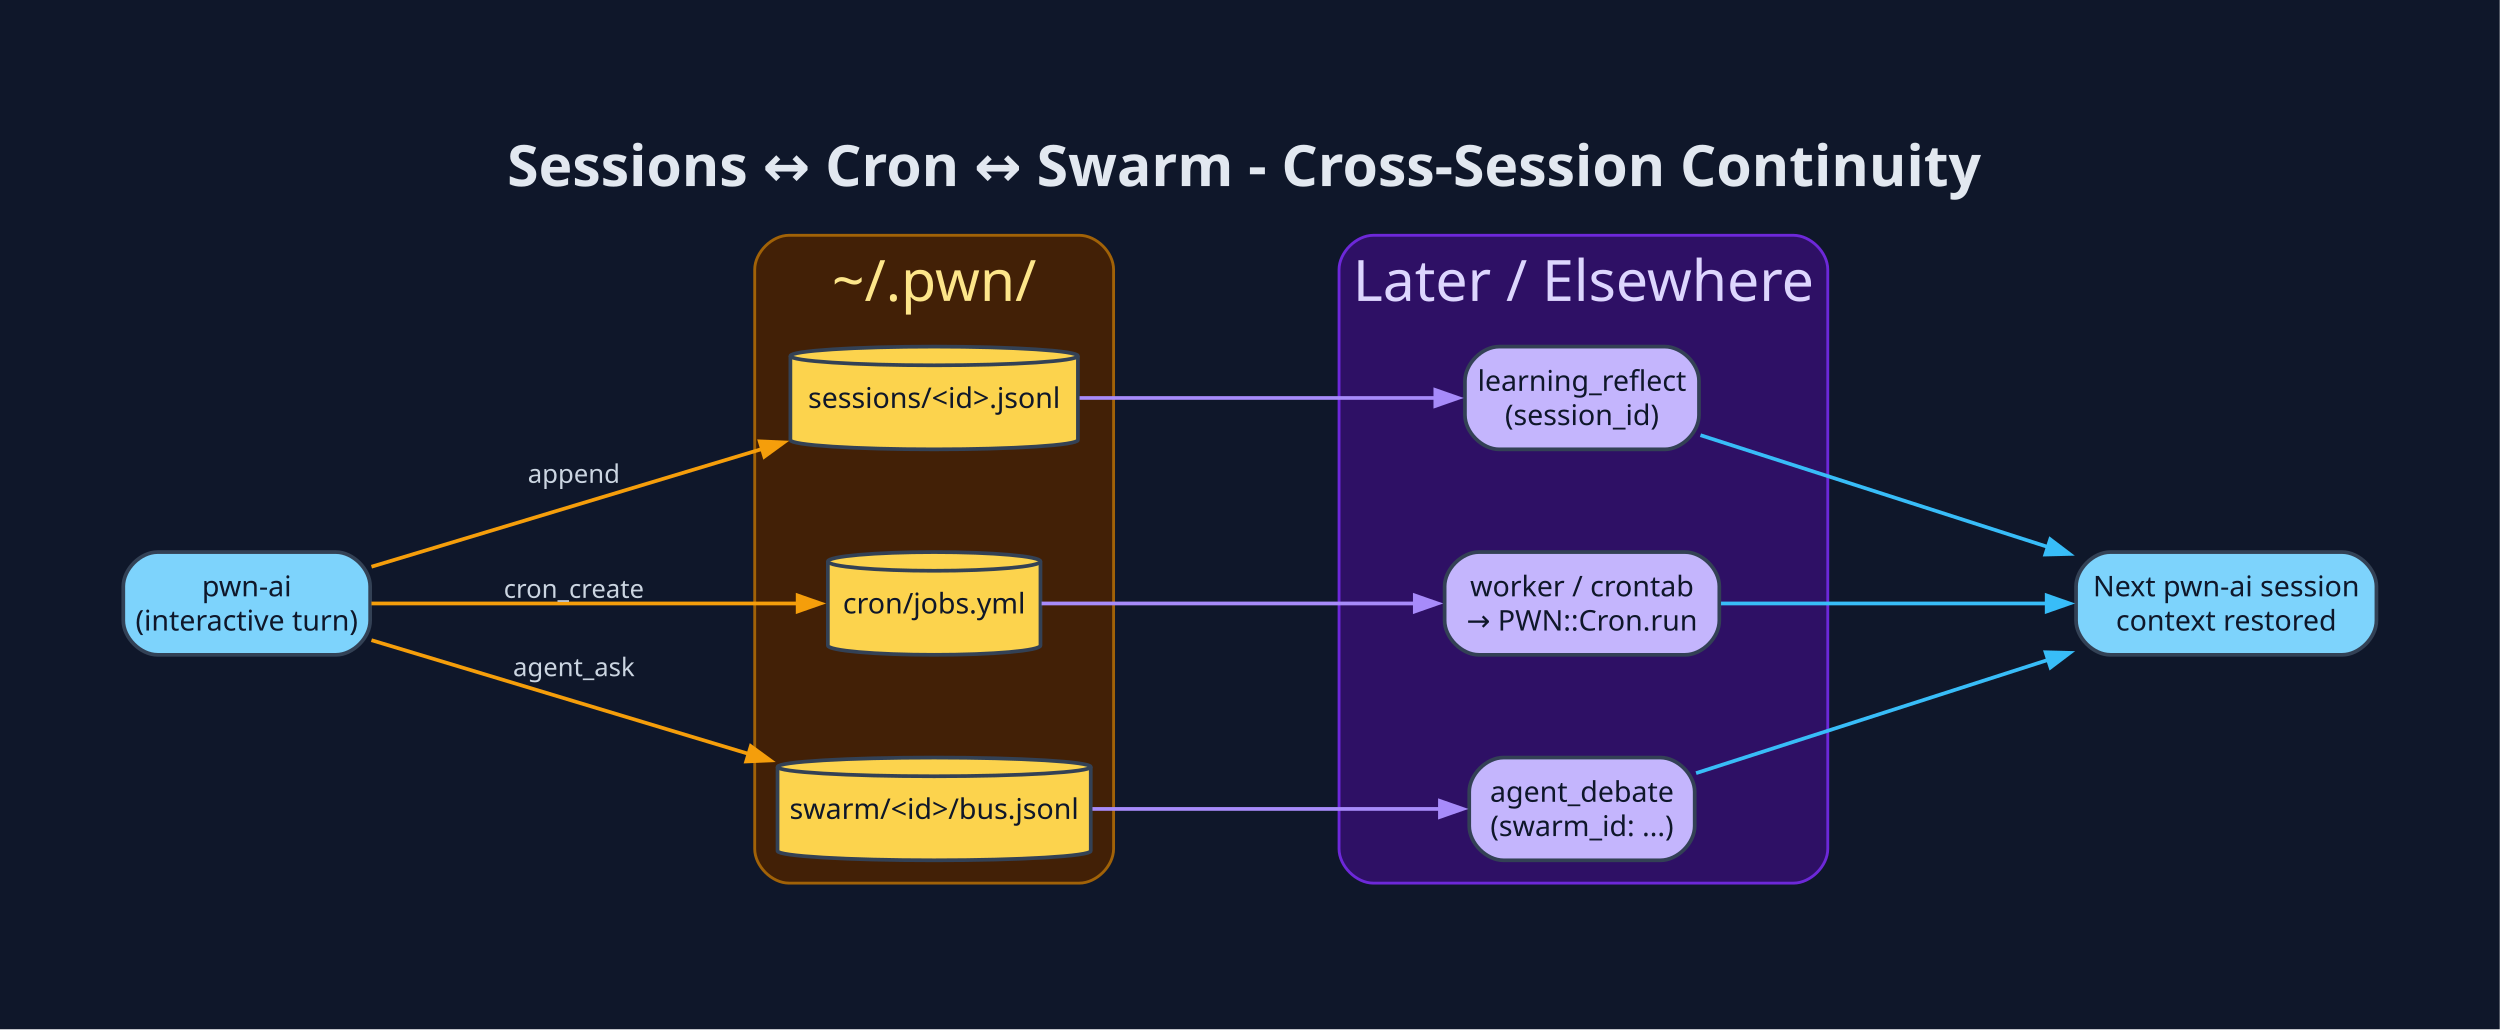
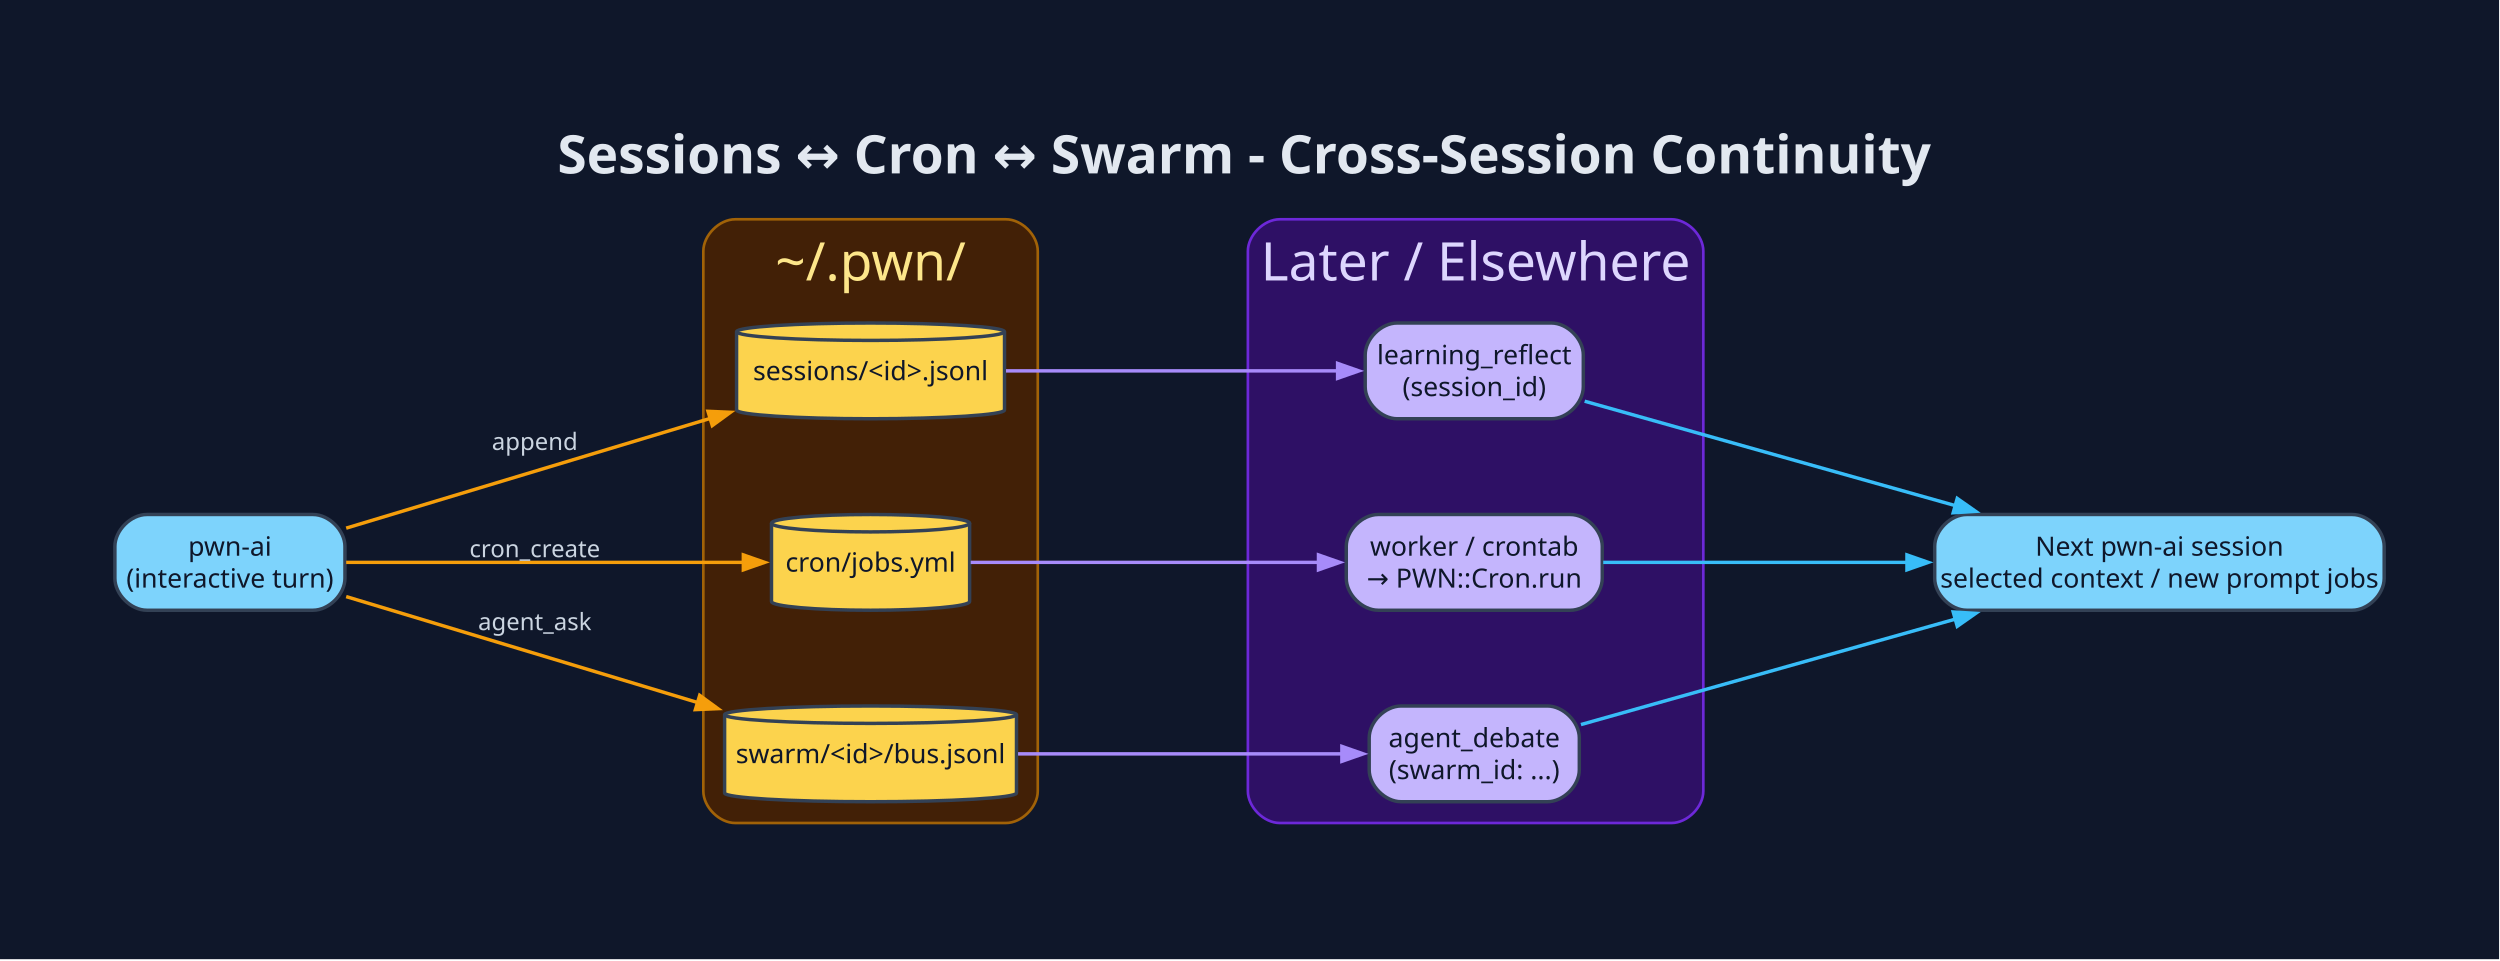
- <svg xmlns="http://www.w3.org/2000/svg" width="876pt" height="361pt" viewBox="0.00 0.00 876.00 361.00">
+ <svg xmlns="http://www.w3.org/2000/svg" width="940pt" height="361pt" viewBox="0.00 0.00 940.00 361.00">
  <g id="graph0" class="graph" transform="scale(1 1) rotate(0) translate(43.2 317.45)">
-     <polygon fill="#0f172a" stroke="none" points="-43.2,43.2 -43.2,-317.45 832.7,-317.45 832.7,43.2 -43.2,43.2" />
-     <text xml:space="preserve" text-anchor="start" x="134.5" y="-252.25" font-family="sans-Serif" font-weight="bold" font-size="20.00" fill="#e2e8f0">Sessions ↔ Cron ↔ Swarm - Cross-Session Continuity</text>
+     <polygon fill="#0f172a" stroke="none" points="-43.2,43.2 -43.2,-317.45 896.45,-317.45 896.45,43.2 -43.2,43.2" />
+     <text xml:space="preserve" text-anchor="start" x="166.38" y="-252.25" font-family="sans-Serif" font-weight="bold" font-size="20.00" fill="#e2e8f0">Sessions ↔ Cron ↔ Swarm - Cross-Session Continuity</text>
    <g id="clust1" class="cluster">
      <path fill="#422006" stroke="#a16207" d="M233.25,-8C233.25,-8 335,-8 335,-8 341,-8 347,-14 347,-20 347,-20 347,-223 347,-223 347,-229 341,-235 335,-235 335,-235 233.25,-235 233.25,-235 227.25,-235 221.25,-229 221.25,-223 221.25,-223 221.25,-20 221.25,-20 221.25,-14 227.25,-8 233.25,-8" />
      <text xml:space="preserve" text-anchor="middle" x="284.12" y="-212" font-family="sans-Serif" font-size="20.00" fill="#fde68a">~/.pwn/</text>
    </g>
    <g id="clust3" class="cluster">
      <path fill="#2e1065" stroke="#6d28d9" d="M438,-8C438,-8 585.25,-8 585.25,-8 591.25,-8 597.25,-14 597.25,-20 597.25,-20 597.25,-223 597.25,-223 597.25,-229 591.25,-235 585.25,-235 585.25,-235 438,-235 438,-235 432,-235 426,-229 426,-223 426,-223 426,-20 426,-20 426,-14 432,-8 438,-8" />
      <text xml:space="preserve" text-anchor="middle" x="511.62" y="-212" font-family="sans-Serif" font-size="20.00" fill="#ddd6fe">Later / Elsewhere</text>
    </g>
    <g id="node1" class="node">
      <path fill="#7dd3fc" stroke="#334155" stroke-width="1.3" d="M74.5,-124C74.5,-124 12,-124 12,-124 6,-124 0,-118 0,-112 0,-112 0,-100 0,-100 0,-94 6,-88 12,-88 12,-88 74.5,-88 74.5,-88 80.5,-88 86.5,-94 86.5,-100 86.5,-100 86.5,-112 86.5,-112 86.5,-118 80.5,-124 74.5,-124" />
      <text xml:space="preserve" text-anchor="middle" x="43.25" y="-108.5" font-family="sans-Serif" font-size="10.00" fill="#0f172a">pwn-ai</text>
      <text xml:space="preserve" text-anchor="middle" x="43.25" y="-96.5" font-family="sans-Serif" font-size="10.00" fill="#0f172a">(interactive turn)</text>
    </g>
    <g id="node2" class="node">
      <path fill="#fcd34d" stroke="#334155" stroke-width="1.3" d="M334.5,-192.73C334.5,-194.53 311.92,-196 284.12,-196 256.33,-196 233.75,-194.53 233.75,-192.73 233.75,-192.73 233.75,-163.27 233.75,-163.27 233.75,-161.47 256.33,-160 284.12,-160 311.92,-160 334.5,-161.47 334.5,-163.27 334.5,-163.27 334.5,-192.73 334.5,-192.73" />
      <path fill="none" stroke="#334155" stroke-width="1.3" d="M334.5,-192.73C334.5,-190.92 311.92,-189.45 284.12,-189.45 256.33,-189.45 233.75,-190.92 233.75,-192.73" />
      <text xml:space="preserve" text-anchor="middle" x="284.12" y="-174.5" font-family="sans-Serif" font-size="10.00" fill="#0f172a">sessions/&lt;id&gt;.jsonl</text>
    </g>
    <g id="edge1" class="edge">
      <path fill="none" stroke="#f59e0b" stroke-width="1.3" d="M86.96,-118.87C125.13,-130.38 181.45,-147.35 223.96,-160.17" />
      <polygon fill="#f59e0b" stroke="#f59e0b" stroke-width="1.3" points="223,-162.8 231.47,-162.43 224.62,-157.44 223,-162.8" />
      <text xml:space="preserve" text-anchor="middle" x="157.88" y="-148.26" font-family="sans-Serif" font-size="9.00" fill="#cbd5e1">append</text>
    </g>
    <g id="node3" class="node">
      <path fill="#fcd34d" stroke="#334155" stroke-width="1.3" d="M321.38,-120.73C321.38,-122.53 304.68,-124 284.12,-124 263.57,-124 246.88,-122.53 246.88,-120.73 246.88,-120.73 246.88,-91.27 246.88,-91.27 246.88,-89.47 263.57,-88 284.12,-88 304.68,-88 321.38,-89.47 321.38,-91.27 321.38,-91.27 321.38,-120.73 321.38,-120.73" />
      <path fill="none" stroke="#334155" stroke-width="1.3" d="M321.38,-120.73C321.38,-118.92 304.68,-117.45 284.12,-117.45 263.57,-117.45 246.88,-118.92 246.88,-120.73" />
      <text xml:space="preserve" text-anchor="middle" x="284.12" y="-102.5" font-family="sans-Serif" font-size="10.00" fill="#0f172a">cron/jobs.yml</text>
    </g>
    <g id="edge2" class="edge">
      <path fill="none" stroke="#f59e0b" stroke-width="1.3" d="M86.96,-106C129.04,-106 193.15,-106 236.53,-106" />
      <polygon fill="#f59e0b" stroke="#f59e0b" stroke-width="1.3" points="236.3,-108.8 244.3,-106 236.3,-103.2 236.3,-108.8" />
      <text xml:space="preserve" text-anchor="middle" x="157.88" y="-107.95" font-family="sans-Serif" font-size="9.00" fill="#cbd5e1">cron_create</text>
    </g>
    <g id="node4" class="node">
      <path fill="#fcd34d" stroke="#334155" stroke-width="1.3" d="M339,-48.73C339,-50.53 314.4,-52 284.12,-52 253.85,-52 229.25,-50.53 229.25,-48.73 229.25,-48.73 229.25,-19.27 229.25,-19.27 229.25,-17.47 253.85,-16 284.12,-16 314.4,-16 339,-17.47 339,-19.27 339,-19.27 339,-48.73 339,-48.73" />
      <path fill="none" stroke="#334155" stroke-width="1.3" d="M339,-48.73C339,-46.92 314.4,-45.45 284.12,-45.45 253.85,-45.45 229.25,-46.92 229.25,-48.73" />
      <text xml:space="preserve" text-anchor="middle" x="284.12" y="-30.5" font-family="sans-Serif" font-size="10.00" fill="#0f172a">swarm/&lt;id&gt;/bus.jsonl</text>
    </g>
    <g id="edge3" class="edge">
      <path fill="none" stroke="#f59e0b" stroke-width="1.3" d="M86.96,-93.13C123.76,-82.03 177.42,-65.86 219.32,-53.23" />
      <polygon fill="#f59e0b" stroke="#f59e0b" stroke-width="1.3" points="219.88,-55.99 226.73,-51 218.26,-50.63 219.88,-55.99" />
      <text xml:space="preserve" text-anchor="middle" x="157.88" y="-80.52" font-family="sans-Serif" font-size="9.00" fill="#cbd5e1">agent_ask</text>
    </g>
    <g id="node5" class="node">
      <path fill="#c4b5fd" stroke="#334155" stroke-width="1.3" d="M540.12,-196C540.12,-196 482.12,-196 482.12,-196 476.12,-196 470.12,-190 470.12,-184 470.12,-184 470.12,-172 470.12,-172 470.12,-166 476.12,-160 482.12,-160 482.12,-160 540.12,-160 540.12,-160 546.12,-160 552.12,-166 552.12,-172 552.12,-172 552.12,-184 552.12,-184 552.12,-190 546.12,-196 540.12,-196" />
      <text xml:space="preserve" text-anchor="middle" x="511.12" y="-180.5" font-family="sans-Serif" font-size="10.00" fill="#0f172a">learning_reflect</text>
      <text xml:space="preserve" text-anchor="middle" x="511.12" y="-168.5" font-family="sans-Serif" font-size="10.00" fill="#0f172a">(session_id)</text>
    </g>
    <g id="edge4" class="edge">
      <path fill="none" stroke="#a78bfa" stroke-width="1.3" d="M335.06,-178C372.26,-178 422.84,-178 460.07,-178" />
      <polygon fill="#a78bfa" stroke="#a78bfa" stroke-width="1.3" points="459.74,-180.8 467.74,-178 459.74,-175.2 459.74,-180.8" />
    </g>
    <g id="node6" class="node">
      <path fill="#c4b5fd" stroke="#334155" stroke-width="1.3" d="M547.25,-124C547.25,-124 475,-124 475,-124 469,-124 463,-118 463,-112 463,-112 463,-100 463,-100 463,-94 469,-88 475,-88 475,-88 547.25,-88 547.25,-88 553.25,-88 559.25,-94 559.25,-100 559.25,-100 559.25,-112 559.25,-112 559.25,-118 553.25,-124 547.25,-124" />
      <text xml:space="preserve" text-anchor="middle" x="511.12" y="-108.5" font-family="sans-Serif" font-size="10.00" fill="#0f172a">worker / crontab</text>
      <text xml:space="preserve" text-anchor="middle" x="511.12" y="-96.5" font-family="sans-Serif" font-size="10.00" fill="#0f172a">→ PWN::Cron.run</text>
    </g>
    <g id="edge5" class="edge">
      <path fill="none" stroke="#a78bfa" stroke-width="1.3" d="M321.78,-106C357.21,-106 411.43,-106 452.61,-106" />
      <polygon fill="#a78bfa" stroke="#a78bfa" stroke-width="1.3" points="452.55,-108.8 460.55,-106 452.55,-103.2 452.55,-108.8" />
    </g>
    <g id="node7" class="node">
      <path fill="#c4b5fd" stroke="#334155" stroke-width="1.3" d="M538.62,-52C538.62,-52 483.62,-52 483.62,-52 477.62,-52 471.62,-46 471.62,-40 471.62,-40 471.62,-28 471.62,-28 471.62,-22 477.62,-16 483.62,-16 483.62,-16 538.62,-16 538.62,-16 544.62,-16 550.62,-22 550.62,-28 550.62,-28 550.62,-40 550.62,-40 550.62,-46 544.62,-52 538.62,-52" />
      <text xml:space="preserve" text-anchor="middle" x="511.12" y="-36.5" font-family="sans-Serif" font-size="10.00" fill="#0f172a">agent_debate</text>
      <text xml:space="preserve" text-anchor="middle" x="511.12" y="-24.5" font-family="sans-Serif" font-size="10.00" fill="#0f172a">(swarm_id: ...)</text>
    </g>
    <g id="edge6" class="edge">
      <path fill="none" stroke="#a78bfa" stroke-width="1.3" d="M339.59,-34C376.8,-34 425.67,-34 461.56,-34" />
      <polygon fill="#a78bfa" stroke="#a78bfa" stroke-width="1.3" points="461.35,-36.8 469.35,-34 461.35,-31.2 461.35,-36.8" />
    </g>
    <g id="node8" class="node">
-       <path fill="#7dd3fc" stroke="#334155" stroke-width="1.3" d="M777.5,-124C777.5,-124 696.25,-124 696.25,-124 690.25,-124 684.25,-118 684.25,-112 684.25,-112 684.25,-100 684.25,-100 684.25,-94 690.25,-88 696.25,-88 696.25,-88 777.5,-88 777.5,-88 783.5,-88 789.5,-94 789.5,-100 789.5,-100 789.5,-112 789.5,-112 789.5,-118 783.5,-124 777.5,-124" />
-       <text xml:space="preserve" text-anchor="middle" x="736.88" y="-108.5" font-family="sans-Serif" font-size="10.00" fill="#0f172a">Next pwn-ai session</text>
-       <text xml:space="preserve" text-anchor="middle" x="736.88" y="-96.5" font-family="sans-Serif" font-size="10.00" fill="#0f172a">context restored</text>
+       <path fill="#7dd3fc" stroke="#334155" stroke-width="1.3" d="M841.25,-124C841.25,-124 696.25,-124 696.25,-124 690.25,-124 684.25,-118 684.25,-112 684.25,-112 684.25,-100 684.25,-100 684.25,-94 690.25,-88 696.25,-88 696.25,-88 841.25,-88 841.25,-88 847.25,-88 853.25,-94 853.25,-100 853.25,-100 853.25,-112 853.25,-112 853.25,-118 847.25,-124 841.25,-124" />
+       <text xml:space="preserve" text-anchor="middle" x="768.75" y="-108.5" font-family="sans-Serif" font-size="10.00" fill="#0f172a">Next pwn-ai session</text>
+       <text xml:space="preserve" text-anchor="middle" x="768.75" y="-96.5" font-family="sans-Serif" font-size="10.00" fill="#0f172a">selected context / new prompt jobs</text>
    </g>
    <g id="edge7" class="edge">
-       <path fill="none" stroke="#38bdf8" stroke-width="1.3" d="M552.64,-164.96C586.69,-154.01 635.86,-138.18 674.7,-125.69" />
-       <polygon fill="#38bdf8" stroke="#38bdf8" stroke-width="1.3" points="675.2,-128.47 681.95,-123.35 673.48,-123.14 675.2,-128.47" />
+       <path fill="none" stroke="#38bdf8" stroke-width="1.3" d="M552.63,-166.59C589.96,-156.08 646.31,-140.2 691.98,-127.34" />
+       <polygon fill="#38bdf8" stroke="#38bdf8" stroke-width="1.3" points="692.72,-130.04 699.66,-125.18 691.2,-124.65 692.72,-130.04" />
    </g>
    <g id="edge8" class="edge">
-       <path fill="none" stroke="#38bdf8" stroke-width="1.3" d="M559.85,-106C593.17,-106 637.95,-106 674.01,-106" />
-       <polygon fill="#38bdf8" stroke="#38bdf8" stroke-width="1.3" points="673.96,-108.8 681.96,-106 673.96,-103.2 673.96,-108.8" />
+       <path fill="none" stroke="#38bdf8" stroke-width="1.3" d="M559.61,-106C591.69,-106 635.12,-106 674.01,-106" />
+       <polygon fill="#38bdf8" stroke="#38bdf8" stroke-width="1.3" points="673.82,-108.8 681.82,-106 673.82,-103.2 673.82,-108.8" />
    </g>
    <g id="edge9" class="edge">
-       <path fill="none" stroke="#38bdf8" stroke-width="1.3" d="M551.1,-46.54C585.18,-57.51 635.24,-73.62 674.66,-86.3" />
-       <polygon fill="#38bdf8" stroke="#38bdf8" stroke-width="1.3" points="673.58,-88.9 682.05,-88.68 675.3,-83.57 673.58,-88.9" />
+       <path fill="none" stroke="#38bdf8" stroke-width="1.3" d="M551.23,-45.01C588.58,-55.54 645.89,-71.68 692.17,-84.71" />
+       <polygon fill="#38bdf8" stroke="#38bdf8" stroke-width="1.3" points="691.21,-87.35 699.67,-86.82 692.73,-81.96 691.21,-87.35" />
    </g>
  </g>
</svg>
